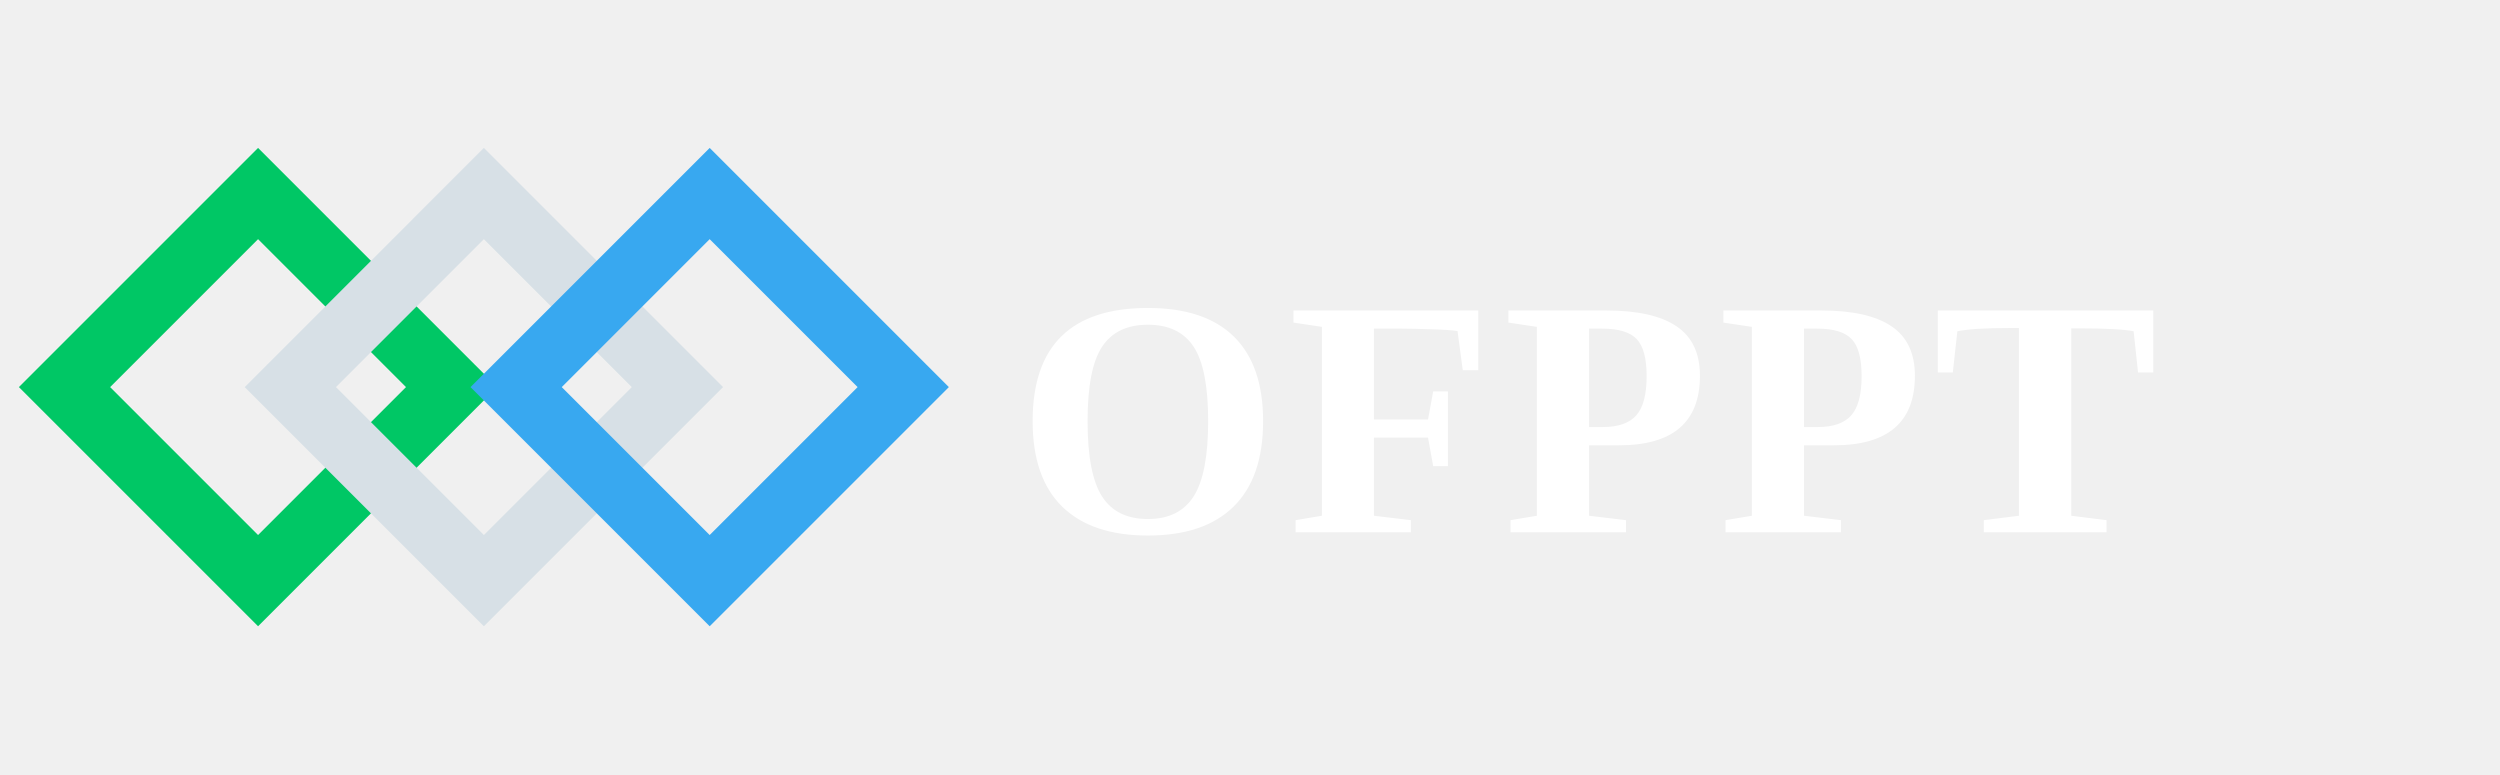
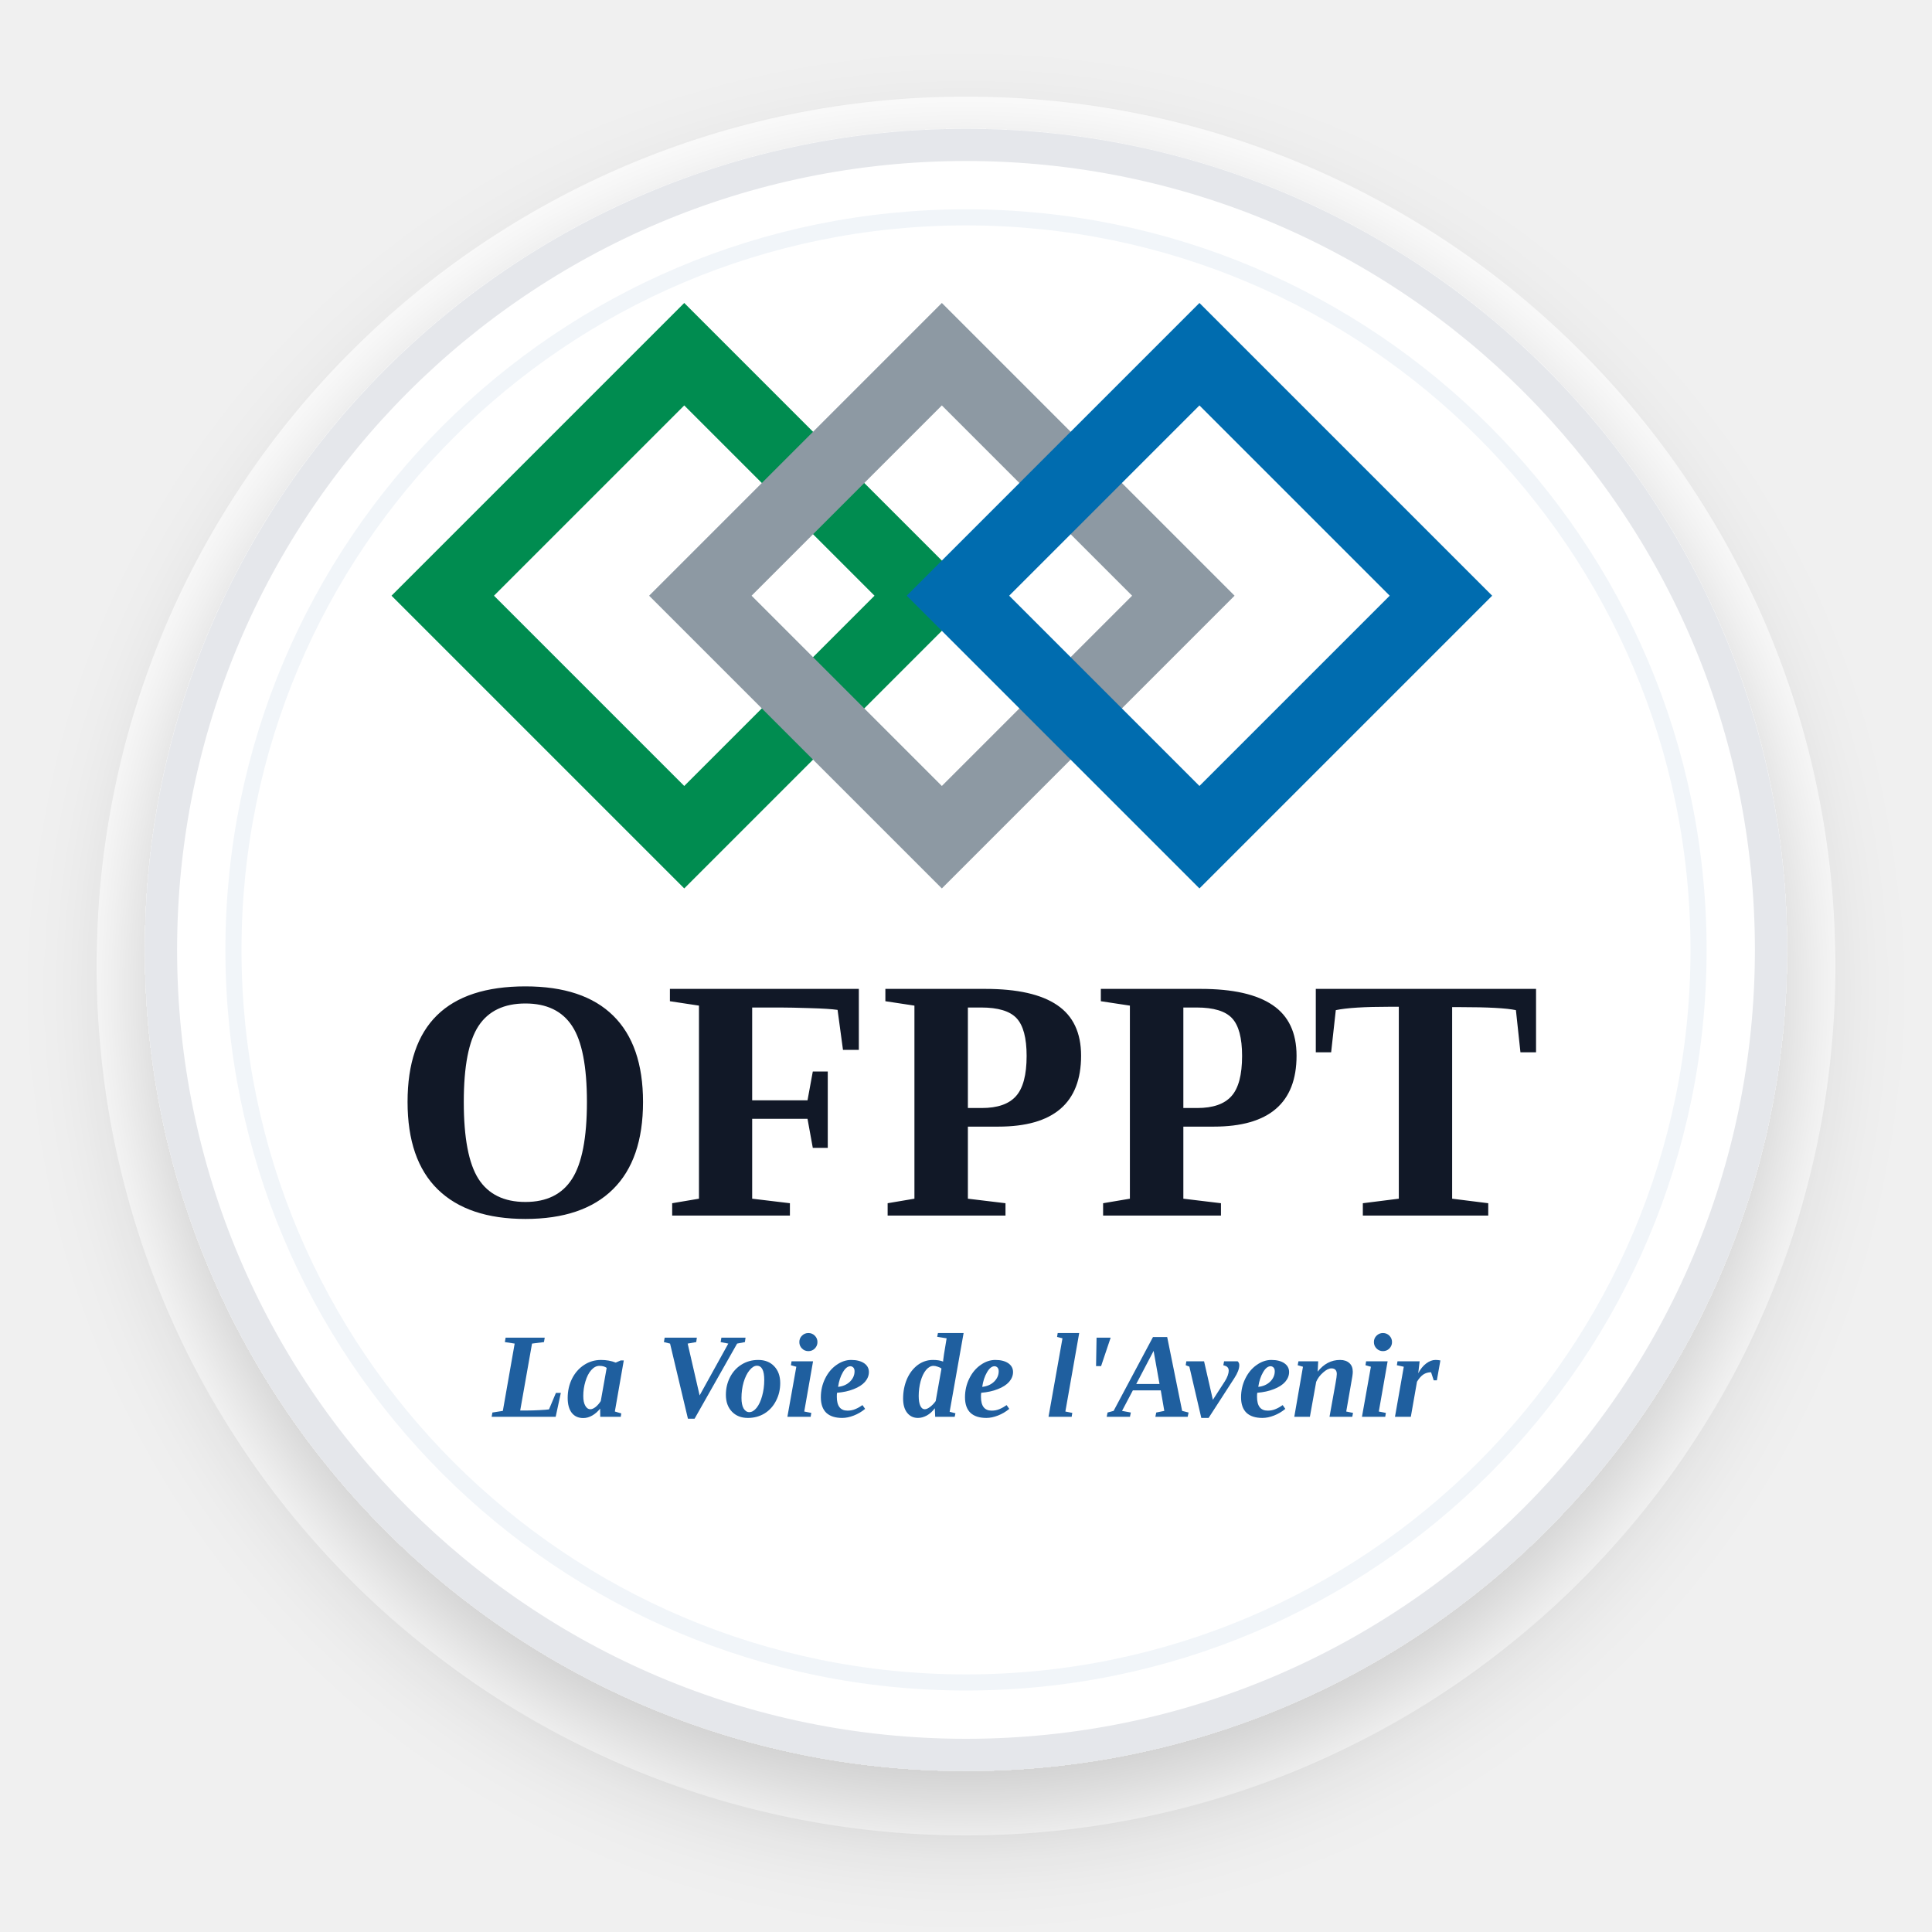
- <svg xmlns="http://www.w3.org/2000/svg" viewBox="0 0 310 96" role="img" aria-label="OFPPT">
-   <g transform="translate(0 12)" fill="none" stroke-linecap="square" stroke-linejoin="miter" stroke-width="8">
-     <path d="M8 36 32 12 56 36 32 60Z" stroke="#00c765" />
-     <path d="M36 36 60 12 84 36 60 60Z" stroke="#d7e0e6" />
-     <path d="M64 36 88 12 112 36 88 60Z" stroke="#38a8f0" />
+ <svg xmlns="http://www.w3.org/2000/svg" viewBox="0 0 240 240" role="img" aria-label="OFPPT - La Voie de l'Avenir">
+   <defs>
+     <filter id="soft-shadow" x="-15%" y="-15%" width="130%" height="130%">
+       <feDropShadow dx="0" dy="5" stdDeviation="7" flood-color="#020617" flood-opacity=".22" />
+     </filter>
+   </defs>
+   <circle cx="120" cy="120" r="108" fill="#ffffff" fill-opacity=".96" />
+   <circle cx="120" cy="118" r="100" fill="#ffffff" stroke="#e5e7eb" stroke-width="4" filter="url(#soft-shadow)" />
+   <circle cx="120" cy="118" r="91" fill="none" stroke="#f1f5f9" stroke-width="2" />
+   <g fill="none" stroke-linecap="square" stroke-linejoin="miter" stroke-width="9">
+     <path d="M55 74 85 44 115 74 85 104Z" stroke="#008c50" />
+     <path d="M87 74 117 44 147 74 117 104Z" stroke="#8d99a3" />
+     <path d="M119 74 149 44 179 74 149 104Z" stroke="#006caf" />
  </g>
-   <text x="126" y="66" fill="#ffffff" font-family="Georgia, 'Times New Roman', serif" font-size="42" font-weight="700" letter-spacing="1">OFPPT</text>
+   <text x="120" y="151" fill="#111827" text-anchor="middle" font-family="Georgia, 'Times New Roman', serif" font-size="43" font-weight="700" letter-spacing=".5">OFPPT</text>
+   <text x="120" y="176" fill="#1f5f9f" text-anchor="middle" font-family="Georgia, 'Times New Roman', serif" font-size="15" font-style="italic" font-weight="700">La Voie de l'Avenir</text>
</svg>
